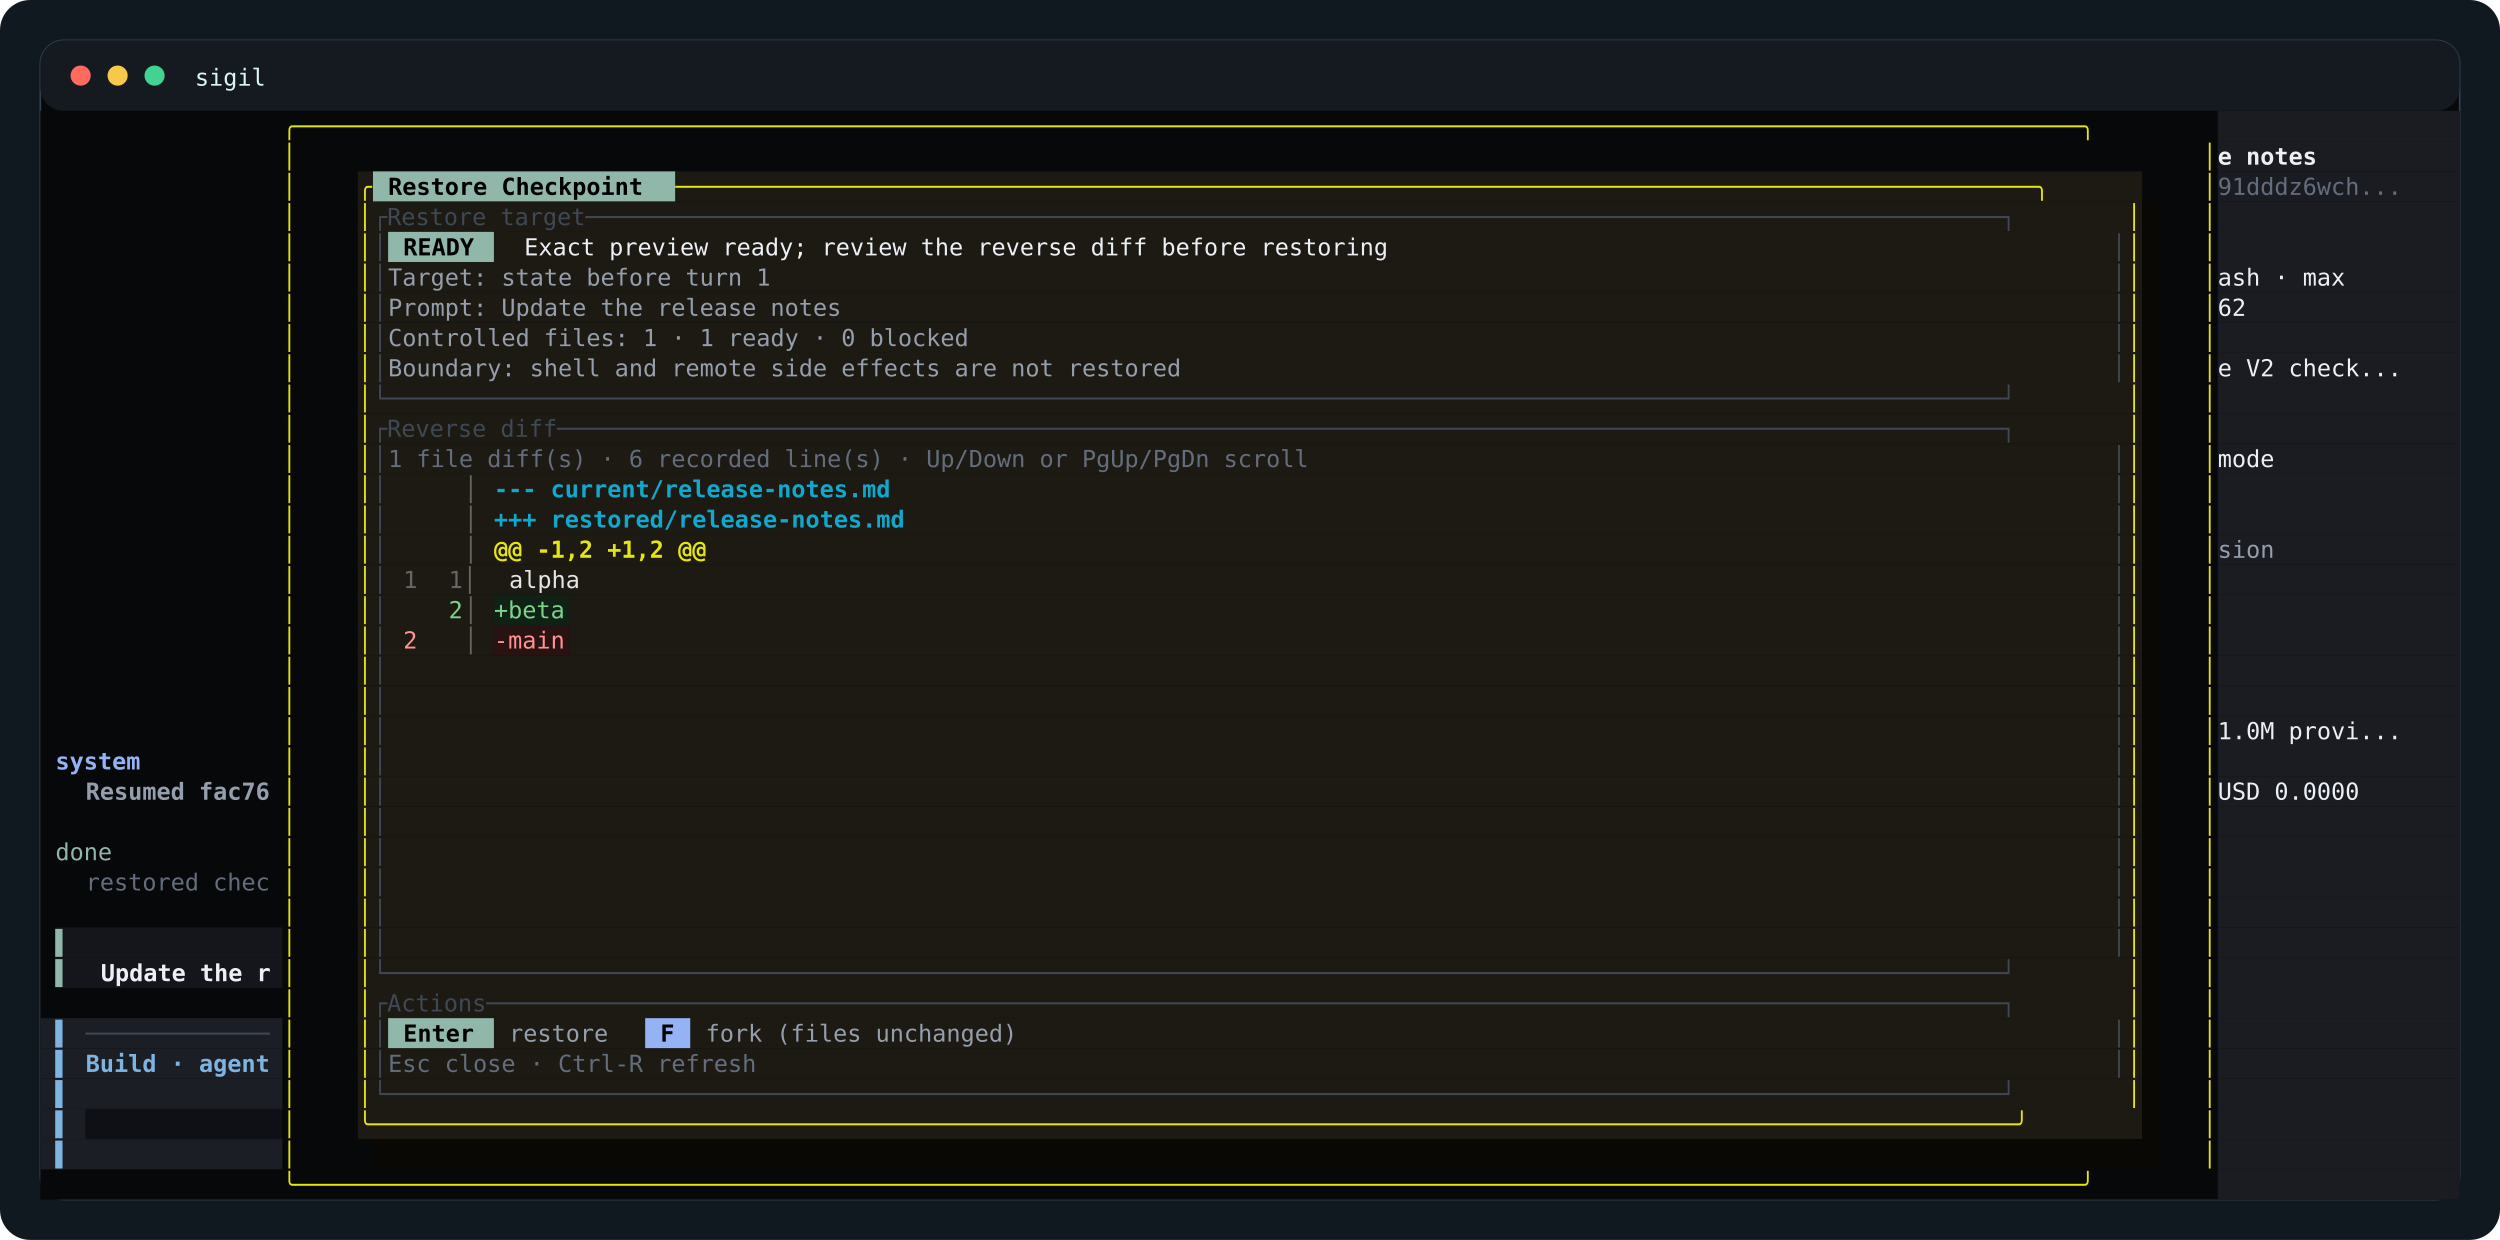
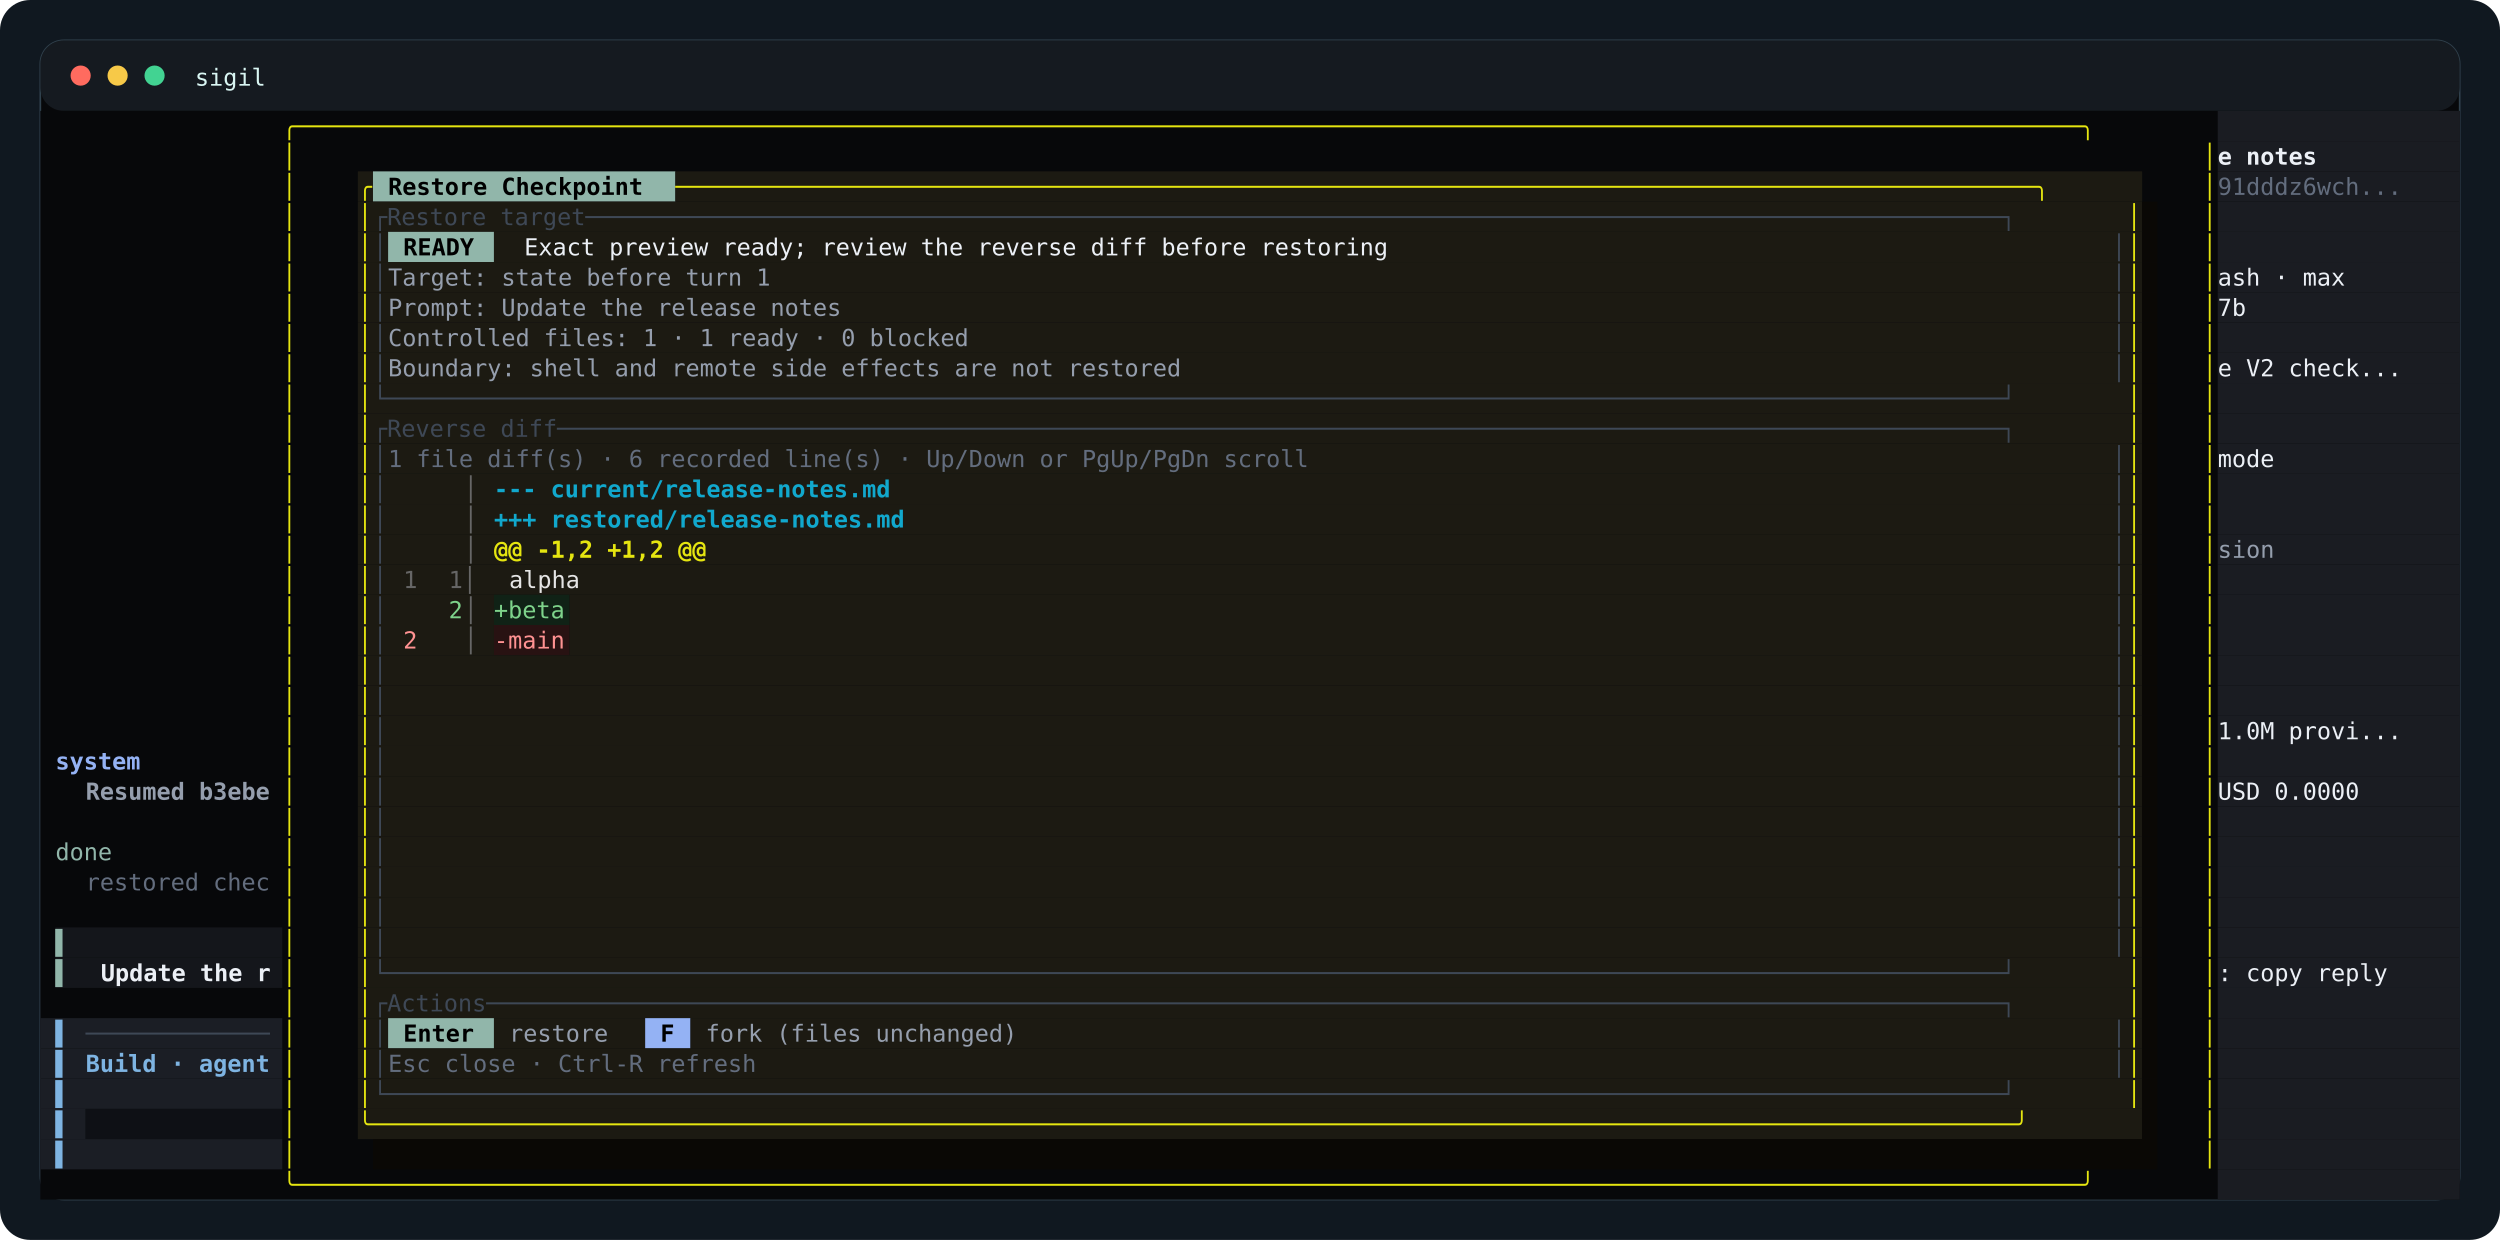
<svg xmlns="http://www.w3.org/2000/svg" width="1488" height="738" viewBox="0 0 1488 738" role="img" aria-labelledby="title desc">
  <rect width="100%" height="100%" rx="18" fill="#101820" />
  <rect x="24" y="24" width="1440" height="690" rx="14" fill="#07080a" stroke="#30414d" />
  <rect x="24" y="24" width="1440" height="42" rx="14" fill="#151a20" />
  <circle cx="48" cy="45" r="6" fill="#ff6b5f" />
  <circle cx="70" cy="45" r="6" fill="#f7c948" />
  <circle cx="92" cy="45" r="6" fill="#42d392" />
  <text x="116" y="51" fill="#d9f6f3" font-family="SFMono-Regular, ui-monospace, Menlo, Consolas, monospace" font-size="14">sigil</text>
  <clipPath id="terminalClipSigilcheckpointrestorepreview">
    <rect x="24" y="66" width="1440" height="648" />
  </clipPath>
  <g clip-path="url(#terminalClipSigilcheckpointrestorepreview)">
    <rect x="24" y="66" width="1440" height="648" fill="#07080a" />
    <rect x="1320" y="66" width="144" height="18" fill="#1a1c22" />
    <rect x="1320" y="84" width="144" height="18" fill="#1a1c22" />
    <rect x="213" y="102" width="9" height="18" fill="#1c1a12" />
    <rect x="222" y="102" width="180" height="18" fill="#91b6aa" />
    <rect x="402" y="102" width="873" height="18" fill="#1c1a12" />
    <rect x="1320" y="102" width="144" height="18" fill="#1a1c22" />
    <rect x="213" y="120" width="1062" height="18" fill="#1c1a12" />
    <rect x="1275" y="120" width="9" height="18" fill="#0a0805" />
    <rect x="1320" y="120" width="144" height="18" fill="#1a1c22" />
    <rect x="213" y="138" width="18" height="18" fill="#1c1a12" />
    <rect x="231" y="138" width="63" height="18" fill="#91b6aa" />
    <rect x="294" y="138" width="981" height="18" fill="#1c1a12" />
    <rect x="1275" y="138" width="9" height="18" fill="#0a0805" />
    <rect x="1320" y="138" width="144" height="18" fill="#1a1c22" />
    <rect x="213" y="156" width="1062" height="18" fill="#1c1a12" />
    <rect x="1275" y="156" width="9" height="18" fill="#0a0805" />
    <rect x="1320" y="156" width="144" height="18" fill="#1a1c22" />
    <rect x="213" y="174" width="1062" height="18" fill="#1c1a12" />
    <rect x="1275" y="174" width="9" height="18" fill="#0a0805" />
    <rect x="1320" y="174" width="144" height="18" fill="#1a1c22" />
    <rect x="213" y="192" width="1062" height="18" fill="#1c1a12" />
    <rect x="1275" y="192" width="9" height="18" fill="#0a0805" />
    <rect x="1320" y="192" width="144" height="18" fill="#1a1c22" />
    <rect x="213" y="210" width="1062" height="18" fill="#1c1a12" />
    <rect x="1275" y="210" width="9" height="18" fill="#0a0805" />
    <rect x="1320" y="210" width="144" height="18" fill="#1a1c22" />
    <rect x="213" y="228" width="1062" height="18" fill="#1c1a12" />
    <rect x="1275" y="228" width="9" height="18" fill="#0a0805" />
    <rect x="1320" y="228" width="144" height="18" fill="#1a1c22" />
    <rect x="213" y="246" width="1062" height="18" fill="#1c1a12" />
    <rect x="1275" y="246" width="9" height="18" fill="#0a0805" />
    <rect x="1320" y="246" width="144" height="18" fill="#1a1c22" />
    <rect x="213" y="264" width="1062" height="18" fill="#1c1a12" />
    <rect x="1275" y="264" width="9" height="18" fill="#0a0805" />
    <rect x="1320" y="264" width="144" height="18" fill="#1a1c22" />
    <rect x="213" y="282" width="1062" height="18" fill="#1c1a12" />
    <rect x="1275" y="282" width="9" height="18" fill="#0a0805" />
    <rect x="1320" y="282" width="144" height="18" fill="#1a1c22" />
    <rect x="213" y="300" width="1062" height="18" fill="#1c1a12" />
    <rect x="1275" y="300" width="9" height="18" fill="#0a0805" />
    <rect x="1320" y="300" width="144" height="18" fill="#1a1c22" />
    <rect x="213" y="318" width="1062" height="18" fill="#1c1a12" />
    <rect x="1275" y="318" width="9" height="18" fill="#0a0805" />
    <rect x="1320" y="318" width="144" height="18" fill="#1a1c22" />
    <rect x="213" y="336" width="1062" height="18" fill="#1c1a12" />
    <rect x="1275" y="336" width="9" height="18" fill="#0a0805" />
    <rect x="1320" y="336" width="144" height="18" fill="#1a1c22" />
    <rect x="213" y="354" width="81" height="18" fill="#1c1a12" />
    <rect x="294" y="354" width="45" height="18" fill="#102216" />
    <rect x="339" y="354" width="936" height="18" fill="#1c1a12" />
    <rect x="1275" y="354" width="9" height="18" fill="#0a0805" />
    <rect x="1320" y="354" width="144" height="18" fill="#1a1c22" />
    <rect x="213" y="372" width="81" height="18" fill="#1c1a12" />
    <rect x="294" y="372" width="45" height="18" fill="#281212" />
    <rect x="339" y="372" width="936" height="18" fill="#1c1a12" />
    <rect x="1275" y="372" width="9" height="18" fill="#0a0805" />
    <rect x="1320" y="372" width="144" height="18" fill="#1a1c22" />
    <rect x="213" y="390" width="1062" height="18" fill="#1c1a12" />
    <rect x="1275" y="390" width="9" height="18" fill="#0a0805" />
    <rect x="1320" y="390" width="144" height="18" fill="#1a1c22" />
    <rect x="213" y="408" width="1062" height="18" fill="#1c1a12" />
    <rect x="1275" y="408" width="9" height="18" fill="#0a0805" />
    <rect x="1320" y="408" width="144" height="18" fill="#1a1c22" />
    <rect x="213" y="426" width="1062" height="18" fill="#1c1a12" />
    <rect x="1275" y="426" width="9" height="18" fill="#0a0805" />
    <rect x="1320" y="426" width="144" height="18" fill="#1a1c22" />
    <rect x="213" y="444" width="1062" height="18" fill="#1c1a12" />
    <rect x="1275" y="444" width="9" height="18" fill="#0a0805" />
    <rect x="1320" y="444" width="144" height="18" fill="#1a1c22" />
    <rect x="213" y="462" width="1062" height="18" fill="#1c1a12" />
    <rect x="1275" y="462" width="9" height="18" fill="#0a0805" />
    <rect x="1320" y="462" width="144" height="18" fill="#1a1c22" />
    <rect x="213" y="480" width="1062" height="18" fill="#1c1a12" />
    <rect x="1275" y="480" width="9" height="18" fill="#0a0805" />
    <rect x="1320" y="480" width="144" height="18" fill="#1a1c22" />
    <rect x="213" y="498" width="1062" height="18" fill="#1c1a12" />
    <rect x="1275" y="498" width="9" height="18" fill="#0a0805" />
    <rect x="1320" y="498" width="144" height="18" fill="#1a1c22" />
    <rect x="213" y="516" width="1062" height="18" fill="#1c1a12" />
    <rect x="1275" y="516" width="9" height="18" fill="#0a0805" />
    <rect x="1320" y="516" width="144" height="18" fill="#1a1c22" />
    <rect x="213" y="534" width="1062" height="18" fill="#1c1a12" />
    <rect x="1275" y="534" width="9" height="18" fill="#0a0805" />
    <rect x="1320" y="534" width="144" height="18" fill="#1a1c22" />
    <rect x="33" y="552" width="135" height="18" fill="#14161b" />
    <rect x="213" y="552" width="1062" height="18" fill="#1c1a12" />
    <rect x="1275" y="552" width="9" height="18" fill="#0a0805" />
    <rect x="1320" y="552" width="144" height="18" fill="#1a1c22" />
    <rect x="33" y="570" width="135" height="18" fill="#14161b" />
    <rect x="213" y="570" width="1062" height="18" fill="#1c1a12" />
    <rect x="1275" y="570" width="9" height="18" fill="#0a0805" />
    <rect x="1320" y="570" width="144" height="18" fill="#1a1c22" />
    <rect x="213" y="588" width="1062" height="18" fill="#1c1a12" />
    <rect x="1275" y="588" width="9" height="18" fill="#0a0805" />
    <rect x="1320" y="588" width="144" height="18" fill="#1a1c22" />
    <rect x="24" y="606" width="144" height="18" fill="#1b1e25" />
    <rect x="213" y="606" width="18" height="18" fill="#1c1a12" />
    <rect x="231" y="606" width="63" height="18" fill="#91b6aa" />
    <rect x="294" y="606" width="90" height="18" fill="#1c1a12" />
    <rect x="384" y="606" width="27" height="18" fill="#94b2f4" />
    <rect x="411" y="606" width="864" height="18" fill="#1c1a12" />
    <rect x="1275" y="606" width="9" height="18" fill="#0a0805" />
    <rect x="1320" y="606" width="144" height="18" fill="#1a1c22" />
    <rect x="24" y="624" width="144" height="18" fill="#1b1e25" />
    <rect x="213" y="624" width="1062" height="18" fill="#1c1a12" />
    <rect x="1275" y="624" width="9" height="18" fill="#0a0805" />
    <rect x="1320" y="624" width="144" height="18" fill="#1a1c22" />
    <rect x="24" y="642" width="144" height="18" fill="#1b1e25" />
    <rect x="213" y="642" width="1062" height="18" fill="#1c1a12" />
    <rect x="1275" y="642" width="9" height="18" fill="#0a0805" />
    <rect x="1320" y="642" width="144" height="18" fill="#1a1c22" />
    <rect x="24" y="660" width="27" height="18" fill="#1b1e25" />
    <rect x="51" y="660" width="117" height="18" fill="#0e1015" />
    <rect x="213" y="660" width="1062" height="18" fill="#1c1a12" />
    <rect x="1275" y="660" width="9" height="18" fill="#0a0805" />
    <rect x="1320" y="660" width="144" height="18" fill="#1a1c22" />
    <rect x="24" y="678" width="144" height="18" fill="#1b1e25" />
    <rect x="222" y="678" width="1062" height="18" fill="#0a0805" />
    <rect x="1320" y="678" width="144" height="18" fill="#1a1c22" />
    <rect x="1320" y="696" width="144" height="18" fill="#1a1c22" />
    <text x="168" y="80" fill="#e5e510" font-family="SFMono-Regular, ui-monospace, Menlo, Consolas, monospace" font-size="14" font-weight="400">╭──────────────────────────────────────────────────────────────────────────────────────────────────────────────────────────────╮</text>
    <text x="168" y="98" fill="#e5e510" font-family="SFMono-Regular, ui-monospace, Menlo, Consolas, monospace" font-size="14" font-weight="400">│</text>
    <text x="1311" y="98" fill="#e5e510" font-family="SFMono-Regular, ui-monospace, Menlo, Consolas, monospace" font-size="14" font-weight="400">│</text>
    <text x="1320" y="98" fill="#ecf0f6" font-family="SFMono-Regular, ui-monospace, Menlo, Consolas, monospace" font-size="14" font-weight="700">e notes</text>
    <text x="168" y="116" fill="#e5e510" font-family="SFMono-Regular, ui-monospace, Menlo, Consolas, monospace" font-size="14" font-weight="400">│</text>
    <text x="213" y="116" fill="#e5e510" font-family="SFMono-Regular, ui-monospace, Menlo, Consolas, monospace" font-size="14" font-weight="400">╭</text>
    <text x="231" y="116" fill="#000000" font-family="SFMono-Regular, ui-monospace, Menlo, Consolas, monospace" font-size="14" font-weight="700">Restore Checkpoint</text>
    <text x="402" y="116" fill="#e5e510" font-family="SFMono-Regular, ui-monospace, Menlo, Consolas, monospace" font-size="14" font-weight="400">────────────────────────────────────────────────────────────────────────────────────────────────╮</text>
    <text x="1311" y="116" fill="#e5e510" font-family="SFMono-Regular, ui-monospace, Menlo, Consolas, monospace" font-size="14" font-weight="400">│</text>
    <text x="1320" y="116" fill="#636d7e" font-family="SFMono-Regular, ui-monospace, Menlo, Consolas, monospace" font-size="14" font-weight="400">91dddz6wch...</text>
    <text x="168" y="134" fill="#e5e510" font-family="SFMono-Regular, ui-monospace, Menlo, Consolas, monospace" font-size="14" font-weight="400">│</text>
    <text x="213" y="134" fill="#e5e510" font-family="SFMono-Regular, ui-monospace, Menlo, Consolas, monospace" font-size="14" font-weight="400">│</text>
    <text x="222" y="134" fill="#3e4856" font-family="SFMono-Regular, ui-monospace, Menlo, Consolas, monospace" font-size="14" font-weight="400">┌Restore target────────────────────────────────────────────────────────────────────────────────────────────────────┐</text>
    <text x="1266" y="134" fill="#e5e510" font-family="SFMono-Regular, ui-monospace, Menlo, Consolas, monospace" font-size="14" font-weight="400">│</text>
    <text x="1311" y="134" fill="#e5e510" font-family="SFMono-Regular, ui-monospace, Menlo, Consolas, monospace" font-size="14" font-weight="400">│</text>
    <text x="168" y="152" fill="#e5e510" font-family="SFMono-Regular, ui-monospace, Menlo, Consolas, monospace" font-size="14" font-weight="400">│</text>
    <text x="213" y="152" fill="#e5e510" font-family="SFMono-Regular, ui-monospace, Menlo, Consolas, monospace" font-size="14" font-weight="400">│</text>
    <text x="222" y="152" fill="#3e4856" font-family="SFMono-Regular, ui-monospace, Menlo, Consolas, monospace" font-size="14" font-weight="400">│</text>
    <text x="240" y="152" fill="#000000" font-family="SFMono-Regular, ui-monospace, Menlo, Consolas, monospace" font-size="14" font-weight="700">READY</text>
    <text x="312" y="152" fill="#ecf0f6" font-family="SFMono-Regular, ui-monospace, Menlo, Consolas, monospace" font-size="14" font-weight="400">Exact preview ready; review the reverse diff before restoring</text>
    <text x="1257" y="152" fill="#3e4856" font-family="SFMono-Regular, ui-monospace, Menlo, Consolas, monospace" font-size="14" font-weight="400">│</text>
    <text x="1266" y="152" fill="#e5e510" font-family="SFMono-Regular, ui-monospace, Menlo, Consolas, monospace" font-size="14" font-weight="400">│</text>
    <text x="1311" y="152" fill="#e5e510" font-family="SFMono-Regular, ui-monospace, Menlo, Consolas, monospace" font-size="14" font-weight="400">│</text>
    <text x="168" y="170" fill="#e5e510" font-family="SFMono-Regular, ui-monospace, Menlo, Consolas, monospace" font-size="14" font-weight="400">│</text>
    <text x="213" y="170" fill="#e5e510" font-family="SFMono-Regular, ui-monospace, Menlo, Consolas, monospace" font-size="14" font-weight="400">│</text>
    <text x="222" y="170" fill="#3e4856" font-family="SFMono-Regular, ui-monospace, Menlo, Consolas, monospace" font-size="14" font-weight="400">│</text>
    <text x="231" y="170" fill="#959ead" font-family="SFMono-Regular, ui-monospace, Menlo, Consolas, monospace" font-size="14" font-weight="400">Target: state before turn 1</text>
    <text x="1257" y="170" fill="#3e4856" font-family="SFMono-Regular, ui-monospace, Menlo, Consolas, monospace" font-size="14" font-weight="400">│</text>
    <text x="1266" y="170" fill="#e5e510" font-family="SFMono-Regular, ui-monospace, Menlo, Consolas, monospace" font-size="14" font-weight="400">│</text>
    <text x="1311" y="170" fill="#e5e510" font-family="SFMono-Regular, ui-monospace, Menlo, Consolas, monospace" font-size="14" font-weight="400">│</text>
    <text x="1320" y="170" fill="#ecf0f6" font-family="SFMono-Regular, ui-monospace, Menlo, Consolas, monospace" font-size="14" font-weight="400">ash · max</text>
    <text x="168" y="188" fill="#e5e510" font-family="SFMono-Regular, ui-monospace, Menlo, Consolas, monospace" font-size="14" font-weight="400">│</text>
    <text x="213" y="188" fill="#e5e510" font-family="SFMono-Regular, ui-monospace, Menlo, Consolas, monospace" font-size="14" font-weight="400">│</text>
    <text x="222" y="188" fill="#3e4856" font-family="SFMono-Regular, ui-monospace, Menlo, Consolas, monospace" font-size="14" font-weight="400">│</text>
    <text x="231" y="188" fill="#959ead" font-family="SFMono-Regular, ui-monospace, Menlo, Consolas, monospace" font-size="14" font-weight="400">Prompt: Update the release notes</text>
    <text x="1257" y="188" fill="#3e4856" font-family="SFMono-Regular, ui-monospace, Menlo, Consolas, monospace" font-size="14" font-weight="400">│</text>
    <text x="1266" y="188" fill="#e5e510" font-family="SFMono-Regular, ui-monospace, Menlo, Consolas, monospace" font-size="14" font-weight="400">│</text>
    <text x="1311" y="188" fill="#e5e510" font-family="SFMono-Regular, ui-monospace, Menlo, Consolas, monospace" font-size="14" font-weight="400">│</text>
-     <text x="1320" y="188" fill="#ecf0f6" font-family="SFMono-Regular, ui-monospace, Menlo, Consolas, monospace" font-size="14" font-weight="400">62</text>
+     <text x="1320" y="188" fill="#ecf0f6" font-family="SFMono-Regular, ui-monospace, Menlo, Consolas, monospace" font-size="14" font-weight="400">7b</text>
    <text x="168" y="206" fill="#e5e510" font-family="SFMono-Regular, ui-monospace, Menlo, Consolas, monospace" font-size="14" font-weight="400">│</text>
    <text x="213" y="206" fill="#e5e510" font-family="SFMono-Regular, ui-monospace, Menlo, Consolas, monospace" font-size="14" font-weight="400">│</text>
    <text x="222" y="206" fill="#3e4856" font-family="SFMono-Regular, ui-monospace, Menlo, Consolas, monospace" font-size="14" font-weight="400">│</text>
    <text x="231" y="206" fill="#959ead" font-family="SFMono-Regular, ui-monospace, Menlo, Consolas, monospace" font-size="14" font-weight="400">Controlled files: 1 · 1 ready · 0 blocked</text>
    <text x="1257" y="206" fill="#3e4856" font-family="SFMono-Regular, ui-monospace, Menlo, Consolas, monospace" font-size="14" font-weight="400">│</text>
    <text x="1266" y="206" fill="#e5e510" font-family="SFMono-Regular, ui-monospace, Menlo, Consolas, monospace" font-size="14" font-weight="400">│</text>
    <text x="1311" y="206" fill="#e5e510" font-family="SFMono-Regular, ui-monospace, Menlo, Consolas, monospace" font-size="14" font-weight="400">│</text>
    <text x="168" y="224" fill="#e5e510" font-family="SFMono-Regular, ui-monospace, Menlo, Consolas, monospace" font-size="14" font-weight="400">│</text>
    <text x="213" y="224" fill="#e5e510" font-family="SFMono-Regular, ui-monospace, Menlo, Consolas, monospace" font-size="14" font-weight="400">│</text>
    <text x="222" y="224" fill="#3e4856" font-family="SFMono-Regular, ui-monospace, Menlo, Consolas, monospace" font-size="14" font-weight="400">│</text>
    <text x="231" y="224" fill="#959ead" font-family="SFMono-Regular, ui-monospace, Menlo, Consolas, monospace" font-size="14" font-weight="400">Boundary: shell and remote side effects are not restored</text>
    <text x="1257" y="224" fill="#3e4856" font-family="SFMono-Regular, ui-monospace, Menlo, Consolas, monospace" font-size="14" font-weight="400">│</text>
    <text x="1266" y="224" fill="#e5e510" font-family="SFMono-Regular, ui-monospace, Menlo, Consolas, monospace" font-size="14" font-weight="400">│</text>
    <text x="1311" y="224" fill="#e5e510" font-family="SFMono-Regular, ui-monospace, Menlo, Consolas, monospace" font-size="14" font-weight="400">│</text>
    <text x="1320" y="224" fill="#ecf0f6" font-family="SFMono-Regular, ui-monospace, Menlo, Consolas, monospace" font-size="14" font-weight="400">e V2 check...</text>
    <text x="168" y="242" fill="#e5e510" font-family="SFMono-Regular, ui-monospace, Menlo, Consolas, monospace" font-size="14" font-weight="400">│</text>
    <text x="213" y="242" fill="#e5e510" font-family="SFMono-Regular, ui-monospace, Menlo, Consolas, monospace" font-size="14" font-weight="400">│</text>
    <text x="222" y="242" fill="#3e4856" font-family="SFMono-Regular, ui-monospace, Menlo, Consolas, monospace" font-size="14" font-weight="400">└──────────────────────────────────────────────────────────────────────────────────────────────────────────────────┘</text>
    <text x="1266" y="242" fill="#e5e510" font-family="SFMono-Regular, ui-monospace, Menlo, Consolas, monospace" font-size="14" font-weight="400">│</text>
    <text x="1311" y="242" fill="#e5e510" font-family="SFMono-Regular, ui-monospace, Menlo, Consolas, monospace" font-size="14" font-weight="400">│</text>
    <text x="168" y="260" fill="#e5e510" font-family="SFMono-Regular, ui-monospace, Menlo, Consolas, monospace" font-size="14" font-weight="400">│</text>
    <text x="213" y="260" fill="#e5e510" font-family="SFMono-Regular, ui-monospace, Menlo, Consolas, monospace" font-size="14" font-weight="400">│</text>
    <text x="222" y="260" fill="#3e4856" font-family="SFMono-Regular, ui-monospace, Menlo, Consolas, monospace" font-size="14" font-weight="400">┌Reverse diff──────────────────────────────────────────────────────────────────────────────────────────────────────┐</text>
    <text x="1266" y="260" fill="#e5e510" font-family="SFMono-Regular, ui-monospace, Menlo, Consolas, monospace" font-size="14" font-weight="400">│</text>
    <text x="1311" y="260" fill="#e5e510" font-family="SFMono-Regular, ui-monospace, Menlo, Consolas, monospace" font-size="14" font-weight="400">│</text>
    <text x="168" y="278" fill="#e5e510" font-family="SFMono-Regular, ui-monospace, Menlo, Consolas, monospace" font-size="14" font-weight="400">│</text>
    <text x="213" y="278" fill="#e5e510" font-family="SFMono-Regular, ui-monospace, Menlo, Consolas, monospace" font-size="14" font-weight="400">│</text>
    <text x="222" y="278" fill="#3e4856" font-family="SFMono-Regular, ui-monospace, Menlo, Consolas, monospace" font-size="14" font-weight="400">│</text>
    <text x="231" y="278" fill="#636d7e" font-family="SFMono-Regular, ui-monospace, Menlo, Consolas, monospace" font-size="14" font-weight="400">1 file diff(s) · 6 recorded line(s) · Up/Down or PgUp/PgDn scroll</text>
    <text x="1257" y="278" fill="#3e4856" font-family="SFMono-Regular, ui-monospace, Menlo, Consolas, monospace" font-size="14" font-weight="400">│</text>
    <text x="1266" y="278" fill="#e5e510" font-family="SFMono-Regular, ui-monospace, Menlo, Consolas, monospace" font-size="14" font-weight="400">│</text>
    <text x="1311" y="278" fill="#e5e510" font-family="SFMono-Regular, ui-monospace, Menlo, Consolas, monospace" font-size="14" font-weight="400">│</text>
    <text x="1320" y="278" fill="#ecf0f6" font-family="SFMono-Regular, ui-monospace, Menlo, Consolas, monospace" font-size="14" font-weight="400">mode</text>
    <text x="168" y="296" fill="#e5e510" font-family="SFMono-Regular, ui-monospace, Menlo, Consolas, monospace" font-size="14" font-weight="400">│</text>
    <text x="213" y="296" fill="#e5e510" font-family="SFMono-Regular, ui-monospace, Menlo, Consolas, monospace" font-size="14" font-weight="400">│</text>
    <text x="222" y="296" fill="#3e4856" font-family="SFMono-Regular, ui-monospace, Menlo, Consolas, monospace" font-size="14" font-weight="400">│</text>
    <text x="276" y="296" fill="#666666" font-family="SFMono-Regular, ui-monospace, Menlo, Consolas, monospace" font-size="14" font-weight="400">│</text>
    <text x="294" y="296" fill="#11a8cd" font-family="SFMono-Regular, ui-monospace, Menlo, Consolas, monospace" font-size="14" font-weight="700">--- current/release-notes.md</text>
    <text x="1257" y="296" fill="#3e4856" font-family="SFMono-Regular, ui-monospace, Menlo, Consolas, monospace" font-size="14" font-weight="400">│</text>
    <text x="1266" y="296" fill="#e5e510" font-family="SFMono-Regular, ui-monospace, Menlo, Consolas, monospace" font-size="14" font-weight="400">│</text>
    <text x="1311" y="296" fill="#e5e510" font-family="SFMono-Regular, ui-monospace, Menlo, Consolas, monospace" font-size="14" font-weight="400">│</text>
    <text x="168" y="314" fill="#e5e510" font-family="SFMono-Regular, ui-monospace, Menlo, Consolas, monospace" font-size="14" font-weight="400">│</text>
    <text x="213" y="314" fill="#e5e510" font-family="SFMono-Regular, ui-monospace, Menlo, Consolas, monospace" font-size="14" font-weight="400">│</text>
    <text x="222" y="314" fill="#3e4856" font-family="SFMono-Regular, ui-monospace, Menlo, Consolas, monospace" font-size="14" font-weight="400">│</text>
    <text x="276" y="314" fill="#666666" font-family="SFMono-Regular, ui-monospace, Menlo, Consolas, monospace" font-size="14" font-weight="400">│</text>
    <text x="294" y="314" fill="#11a8cd" font-family="SFMono-Regular, ui-monospace, Menlo, Consolas, monospace" font-size="14" font-weight="700">+++ restored/release-notes.md</text>
    <text x="1257" y="314" fill="#3e4856" font-family="SFMono-Regular, ui-monospace, Menlo, Consolas, monospace" font-size="14" font-weight="400">│</text>
    <text x="1266" y="314" fill="#e5e510" font-family="SFMono-Regular, ui-monospace, Menlo, Consolas, monospace" font-size="14" font-weight="400">│</text>
    <text x="1311" y="314" fill="#e5e510" font-family="SFMono-Regular, ui-monospace, Menlo, Consolas, monospace" font-size="14" font-weight="400">│</text>
    <text x="168" y="332" fill="#e5e510" font-family="SFMono-Regular, ui-monospace, Menlo, Consolas, monospace" font-size="14" font-weight="400">│</text>
    <text x="213" y="332" fill="#e5e510" font-family="SFMono-Regular, ui-monospace, Menlo, Consolas, monospace" font-size="14" font-weight="400">│</text>
    <text x="222" y="332" fill="#3e4856" font-family="SFMono-Regular, ui-monospace, Menlo, Consolas, monospace" font-size="14" font-weight="400">│</text>
    <text x="276" y="332" fill="#666666" font-family="SFMono-Regular, ui-monospace, Menlo, Consolas, monospace" font-size="14" font-weight="400">│</text>
    <text x="294" y="332" fill="#e5e510" font-family="SFMono-Regular, ui-monospace, Menlo, Consolas, monospace" font-size="14" font-weight="700">@@ -1,2 +1,2 @@</text>
    <text x="1257" y="332" fill="#3e4856" font-family="SFMono-Regular, ui-monospace, Menlo, Consolas, monospace" font-size="14" font-weight="400">│</text>
    <text x="1266" y="332" fill="#e5e510" font-family="SFMono-Regular, ui-monospace, Menlo, Consolas, monospace" font-size="14" font-weight="400">│</text>
    <text x="1311" y="332" fill="#e5e510" font-family="SFMono-Regular, ui-monospace, Menlo, Consolas, monospace" font-size="14" font-weight="400">│</text>
    <text x="1320" y="332" fill="#959ead" font-family="SFMono-Regular, ui-monospace, Menlo, Consolas, monospace" font-size="14" font-weight="400">sion</text>
    <text x="168" y="350" fill="#e5e510" font-family="SFMono-Regular, ui-monospace, Menlo, Consolas, monospace" font-size="14" font-weight="400">│</text>
    <text x="213" y="350" fill="#e5e510" font-family="SFMono-Regular, ui-monospace, Menlo, Consolas, monospace" font-size="14" font-weight="400">│</text>
    <text x="222" y="350" fill="#3e4856" font-family="SFMono-Regular, ui-monospace, Menlo, Consolas, monospace" font-size="14" font-weight="400">│</text>
    <text x="240" y="350" fill="#666666" font-family="SFMono-Regular, ui-monospace, Menlo, Consolas, monospace" font-size="14" font-weight="400">1</text>
    <text x="267" y="350" fill="#666666" font-family="SFMono-Regular, ui-monospace, Menlo, Consolas, monospace" font-size="14" font-weight="400">1│</text>
    <text x="303" y="350" fill="#e5e5e5" font-family="SFMono-Regular, ui-monospace, Menlo, Consolas, monospace" font-size="14" font-weight="400">alpha</text>
    <text x="1257" y="350" fill="#3e4856" font-family="SFMono-Regular, ui-monospace, Menlo, Consolas, monospace" font-size="14" font-weight="400">│</text>
    <text x="1266" y="350" fill="#e5e510" font-family="SFMono-Regular, ui-monospace, Menlo, Consolas, monospace" font-size="14" font-weight="400">│</text>
    <text x="1311" y="350" fill="#e5e510" font-family="SFMono-Regular, ui-monospace, Menlo, Consolas, monospace" font-size="14" font-weight="400">│</text>
    <text x="168" y="368" fill="#e5e510" font-family="SFMono-Regular, ui-monospace, Menlo, Consolas, monospace" font-size="14" font-weight="400">│</text>
    <text x="213" y="368" fill="#e5e510" font-family="SFMono-Regular, ui-monospace, Menlo, Consolas, monospace" font-size="14" font-weight="400">│</text>
    <text x="222" y="368" fill="#3e4856" font-family="SFMono-Regular, ui-monospace, Menlo, Consolas, monospace" font-size="14" font-weight="400">│</text>
    <text x="267" y="368" fill="#7ed38b" font-family="SFMono-Regular, ui-monospace, Menlo, Consolas, monospace" font-size="14" font-weight="400">2</text>
    <text x="276" y="368" fill="#666666" font-family="SFMono-Regular, ui-monospace, Menlo, Consolas, monospace" font-size="14" font-weight="400">│</text>
    <text x="294" y="368" fill="#7ed38b" font-family="SFMono-Regular, ui-monospace, Menlo, Consolas, monospace" font-size="14" font-weight="400">+beta</text>
    <text x="1257" y="368" fill="#3e4856" font-family="SFMono-Regular, ui-monospace, Menlo, Consolas, monospace" font-size="14" font-weight="400">│</text>
    <text x="1266" y="368" fill="#e5e510" font-family="SFMono-Regular, ui-monospace, Menlo, Consolas, monospace" font-size="14" font-weight="400">│</text>
    <text x="1311" y="368" fill="#e5e510" font-family="SFMono-Regular, ui-monospace, Menlo, Consolas, monospace" font-size="14" font-weight="400">│</text>
    <text x="168" y="386" fill="#e5e510" font-family="SFMono-Regular, ui-monospace, Menlo, Consolas, monospace" font-size="14" font-weight="400">│</text>
    <text x="213" y="386" fill="#e5e510" font-family="SFMono-Regular, ui-monospace, Menlo, Consolas, monospace" font-size="14" font-weight="400">│</text>
    <text x="222" y="386" fill="#3e4856" font-family="SFMono-Regular, ui-monospace, Menlo, Consolas, monospace" font-size="14" font-weight="400">│</text>
    <text x="240" y="386" fill="#ff9292" font-family="SFMono-Regular, ui-monospace, Menlo, Consolas, monospace" font-size="14" font-weight="400">2</text>
    <text x="276" y="386" fill="#666666" font-family="SFMono-Regular, ui-monospace, Menlo, Consolas, monospace" font-size="14" font-weight="400">│</text>
    <text x="294" y="386" fill="#ff9292" font-family="SFMono-Regular, ui-monospace, Menlo, Consolas, monospace" font-size="14" font-weight="400">-main</text>
    <text x="1257" y="386" fill="#3e4856" font-family="SFMono-Regular, ui-monospace, Menlo, Consolas, monospace" font-size="14" font-weight="400">│</text>
    <text x="1266" y="386" fill="#e5e510" font-family="SFMono-Regular, ui-monospace, Menlo, Consolas, monospace" font-size="14" font-weight="400">│</text>
    <text x="1311" y="386" fill="#e5e510" font-family="SFMono-Regular, ui-monospace, Menlo, Consolas, monospace" font-size="14" font-weight="400">│</text>
    <text x="168" y="404" fill="#e5e510" font-family="SFMono-Regular, ui-monospace, Menlo, Consolas, monospace" font-size="14" font-weight="400">│</text>
    <text x="213" y="404" fill="#e5e510" font-family="SFMono-Regular, ui-monospace, Menlo, Consolas, monospace" font-size="14" font-weight="400">│</text>
    <text x="222" y="404" fill="#3e4856" font-family="SFMono-Regular, ui-monospace, Menlo, Consolas, monospace" font-size="14" font-weight="400">│</text>
    <text x="1257" y="404" fill="#3e4856" font-family="SFMono-Regular, ui-monospace, Menlo, Consolas, monospace" font-size="14" font-weight="400">│</text>
    <text x="1266" y="404" fill="#e5e510" font-family="SFMono-Regular, ui-monospace, Menlo, Consolas, monospace" font-size="14" font-weight="400">│</text>
    <text x="1311" y="404" fill="#e5e510" font-family="SFMono-Regular, ui-monospace, Menlo, Consolas, monospace" font-size="14" font-weight="400">│</text>
    <text x="168" y="422" fill="#e5e510" font-family="SFMono-Regular, ui-monospace, Menlo, Consolas, monospace" font-size="14" font-weight="400">│</text>
    <text x="213" y="422" fill="#e5e510" font-family="SFMono-Regular, ui-monospace, Menlo, Consolas, monospace" font-size="14" font-weight="400">│</text>
    <text x="222" y="422" fill="#3e4856" font-family="SFMono-Regular, ui-monospace, Menlo, Consolas, monospace" font-size="14" font-weight="400">│</text>
    <text x="1257" y="422" fill="#3e4856" font-family="SFMono-Regular, ui-monospace, Menlo, Consolas, monospace" font-size="14" font-weight="400">│</text>
    <text x="1266" y="422" fill="#e5e510" font-family="SFMono-Regular, ui-monospace, Menlo, Consolas, monospace" font-size="14" font-weight="400">│</text>
    <text x="1311" y="422" fill="#e5e510" font-family="SFMono-Regular, ui-monospace, Menlo, Consolas, monospace" font-size="14" font-weight="400">│</text>
    <text x="168" y="440" fill="#e5e510" font-family="SFMono-Regular, ui-monospace, Menlo, Consolas, monospace" font-size="14" font-weight="400">│</text>
    <text x="213" y="440" fill="#e5e510" font-family="SFMono-Regular, ui-monospace, Menlo, Consolas, monospace" font-size="14" font-weight="400">│</text>
    <text x="222" y="440" fill="#3e4856" font-family="SFMono-Regular, ui-monospace, Menlo, Consolas, monospace" font-size="14" font-weight="400">│</text>
    <text x="1257" y="440" fill="#3e4856" font-family="SFMono-Regular, ui-monospace, Menlo, Consolas, monospace" font-size="14" font-weight="400">│</text>
    <text x="1266" y="440" fill="#e5e510" font-family="SFMono-Regular, ui-monospace, Menlo, Consolas, monospace" font-size="14" font-weight="400">│</text>
    <text x="1311" y="440" fill="#e5e510" font-family="SFMono-Regular, ui-monospace, Menlo, Consolas, monospace" font-size="14" font-weight="400">│</text>
    <text x="1320" y="440" fill="#ecf0f6" font-family="SFMono-Regular, ui-monospace, Menlo, Consolas, monospace" font-size="14" font-weight="400">1.0M provi...</text>
    <text x="33" y="458" fill="#94b2f4" font-family="SFMono-Regular, ui-monospace, Menlo, Consolas, monospace" font-size="14" font-weight="700">system</text>
    <text x="168" y="458" fill="#e5e510" font-family="SFMono-Regular, ui-monospace, Menlo, Consolas, monospace" font-size="14" font-weight="400">│</text>
    <text x="213" y="458" fill="#e5e510" font-family="SFMono-Regular, ui-monospace, Menlo, Consolas, monospace" font-size="14" font-weight="400">│</text>
    <text x="222" y="458" fill="#3e4856" font-family="SFMono-Regular, ui-monospace, Menlo, Consolas, monospace" font-size="14" font-weight="400">│</text>
    <text x="1257" y="458" fill="#3e4856" font-family="SFMono-Regular, ui-monospace, Menlo, Consolas, monospace" font-size="14" font-weight="400">│</text>
    <text x="1266" y="458" fill="#e5e510" font-family="SFMono-Regular, ui-monospace, Menlo, Consolas, monospace" font-size="14" font-weight="400">│</text>
    <text x="1311" y="458" fill="#e5e510" font-family="SFMono-Regular, ui-monospace, Menlo, Consolas, monospace" font-size="14" font-weight="400">│</text>
-     <text x="51" y="476" fill="#959ead" font-family="SFMono-Regular, ui-monospace, Menlo, Consolas, monospace" font-size="14" font-weight="700">Resumed fac76</text>
+     <text x="51" y="476" fill="#959ead" font-family="SFMono-Regular, ui-monospace, Menlo, Consolas, monospace" font-size="14" font-weight="700">Resumed b3ebe</text>
    <text x="168" y="476" fill="#e5e510" font-family="SFMono-Regular, ui-monospace, Menlo, Consolas, monospace" font-size="14" font-weight="400">│</text>
    <text x="213" y="476" fill="#e5e510" font-family="SFMono-Regular, ui-monospace, Menlo, Consolas, monospace" font-size="14" font-weight="400">│</text>
    <text x="222" y="476" fill="#3e4856" font-family="SFMono-Regular, ui-monospace, Menlo, Consolas, monospace" font-size="14" font-weight="400">│</text>
    <text x="1257" y="476" fill="#3e4856" font-family="SFMono-Regular, ui-monospace, Menlo, Consolas, monospace" font-size="14" font-weight="400">│</text>
    <text x="1266" y="476" fill="#e5e510" font-family="SFMono-Regular, ui-monospace, Menlo, Consolas, monospace" font-size="14" font-weight="400">│</text>
    <text x="1311" y="476" fill="#e5e510" font-family="SFMono-Regular, ui-monospace, Menlo, Consolas, monospace" font-size="14" font-weight="400">│</text>
    <text x="1320" y="476" fill="#ecf0f6" font-family="SFMono-Regular, ui-monospace, Menlo, Consolas, monospace" font-size="14" font-weight="400">USD 0.0000</text>
    <text x="168" y="494" fill="#e5e510" font-family="SFMono-Regular, ui-monospace, Menlo, Consolas, monospace" font-size="14" font-weight="400">│</text>
    <text x="213" y="494" fill="#e5e510" font-family="SFMono-Regular, ui-monospace, Menlo, Consolas, monospace" font-size="14" font-weight="400">│</text>
    <text x="222" y="494" fill="#3e4856" font-family="SFMono-Regular, ui-monospace, Menlo, Consolas, monospace" font-size="14" font-weight="400">│</text>
    <text x="1257" y="494" fill="#3e4856" font-family="SFMono-Regular, ui-monospace, Menlo, Consolas, monospace" font-size="14" font-weight="400">│</text>
    <text x="1266" y="494" fill="#e5e510" font-family="SFMono-Regular, ui-monospace, Menlo, Consolas, monospace" font-size="14" font-weight="400">│</text>
    <text x="1311" y="494" fill="#e5e510" font-family="SFMono-Regular, ui-monospace, Menlo, Consolas, monospace" font-size="14" font-weight="400">│</text>
    <text x="33" y="512" fill="#91b6aa" font-family="SFMono-Regular, ui-monospace, Menlo, Consolas, monospace" font-size="14" font-weight="400">done</text>
    <text x="168" y="512" fill="#e5e510" font-family="SFMono-Regular, ui-monospace, Menlo, Consolas, monospace" font-size="14" font-weight="400">│</text>
    <text x="213" y="512" fill="#e5e510" font-family="SFMono-Regular, ui-monospace, Menlo, Consolas, monospace" font-size="14" font-weight="400">│</text>
    <text x="222" y="512" fill="#3e4856" font-family="SFMono-Regular, ui-monospace, Menlo, Consolas, monospace" font-size="14" font-weight="400">│</text>
    <text x="1257" y="512" fill="#3e4856" font-family="SFMono-Regular, ui-monospace, Menlo, Consolas, monospace" font-size="14" font-weight="400">│</text>
    <text x="1266" y="512" fill="#e5e510" font-family="SFMono-Regular, ui-monospace, Menlo, Consolas, monospace" font-size="14" font-weight="400">│</text>
    <text x="1311" y="512" fill="#e5e510" font-family="SFMono-Regular, ui-monospace, Menlo, Consolas, monospace" font-size="14" font-weight="400">│</text>
    <text x="51" y="530" fill="#636d7e" font-family="SFMono-Regular, ui-monospace, Menlo, Consolas, monospace" font-size="14" font-weight="400">restored chec</text>
    <text x="168" y="530" fill="#e5e510" font-family="SFMono-Regular, ui-monospace, Menlo, Consolas, monospace" font-size="14" font-weight="400">│</text>
    <text x="213" y="530" fill="#e5e510" font-family="SFMono-Regular, ui-monospace, Menlo, Consolas, monospace" font-size="14" font-weight="400">│</text>
    <text x="222" y="530" fill="#3e4856" font-family="SFMono-Regular, ui-monospace, Menlo, Consolas, monospace" font-size="14" font-weight="400">│</text>
    <text x="1257" y="530" fill="#3e4856" font-family="SFMono-Regular, ui-monospace, Menlo, Consolas, monospace" font-size="14" font-weight="400">│</text>
    <text x="1266" y="530" fill="#e5e510" font-family="SFMono-Regular, ui-monospace, Menlo, Consolas, monospace" font-size="14" font-weight="400">│</text>
    <text x="1311" y="530" fill="#e5e510" font-family="SFMono-Regular, ui-monospace, Menlo, Consolas, monospace" font-size="14" font-weight="400">│</text>
    <text x="168" y="548" fill="#e5e510" font-family="SFMono-Regular, ui-monospace, Menlo, Consolas, monospace" font-size="14" font-weight="400">│</text>
    <text x="213" y="548" fill="#e5e510" font-family="SFMono-Regular, ui-monospace, Menlo, Consolas, monospace" font-size="14" font-weight="400">│</text>
    <text x="222" y="548" fill="#3e4856" font-family="SFMono-Regular, ui-monospace, Menlo, Consolas, monospace" font-size="14" font-weight="400">│</text>
    <text x="1257" y="548" fill="#3e4856" font-family="SFMono-Regular, ui-monospace, Menlo, Consolas, monospace" font-size="14" font-weight="400">│</text>
    <text x="1266" y="548" fill="#e5e510" font-family="SFMono-Regular, ui-monospace, Menlo, Consolas, monospace" font-size="14" font-weight="400">│</text>
    <text x="1311" y="548" fill="#e5e510" font-family="SFMono-Regular, ui-monospace, Menlo, Consolas, monospace" font-size="14" font-weight="400">│</text>
    <text x="33" y="566" fill="#91b6aa" font-family="SFMono-Regular, ui-monospace, Menlo, Consolas, monospace" font-size="14" font-weight="700">▌</text>
    <text x="168" y="566" fill="#e5e510" font-family="SFMono-Regular, ui-monospace, Menlo, Consolas, monospace" font-size="14" font-weight="400">│</text>
    <text x="213" y="566" fill="#e5e510" font-family="SFMono-Regular, ui-monospace, Menlo, Consolas, monospace" font-size="14" font-weight="400">│</text>
    <text x="222" y="566" fill="#3e4856" font-family="SFMono-Regular, ui-monospace, Menlo, Consolas, monospace" font-size="14" font-weight="400">│</text>
    <text x="1257" y="566" fill="#3e4856" font-family="SFMono-Regular, ui-monospace, Menlo, Consolas, monospace" font-size="14" font-weight="400">│</text>
    <text x="1266" y="566" fill="#e5e510" font-family="SFMono-Regular, ui-monospace, Menlo, Consolas, monospace" font-size="14" font-weight="400">│</text>
    <text x="1311" y="566" fill="#e5e510" font-family="SFMono-Regular, ui-monospace, Menlo, Consolas, monospace" font-size="14" font-weight="400">│</text>
    <text x="33" y="584" fill="#91b6aa" font-family="SFMono-Regular, ui-monospace, Menlo, Consolas, monospace" font-size="14" font-weight="700">▌</text>
    <text x="60" y="584" fill="#ecf0f6" font-family="SFMono-Regular, ui-monospace, Menlo, Consolas, monospace" font-size="14" font-weight="700">Update the r</text>
    <text x="168" y="584" fill="#e5e510" font-family="SFMono-Regular, ui-monospace, Menlo, Consolas, monospace" font-size="14" font-weight="400">│</text>
    <text x="213" y="584" fill="#e5e510" font-family="SFMono-Regular, ui-monospace, Menlo, Consolas, monospace" font-size="14" font-weight="400">│</text>
    <text x="222" y="584" fill="#3e4856" font-family="SFMono-Regular, ui-monospace, Menlo, Consolas, monospace" font-size="14" font-weight="400">└──────────────────────────────────────────────────────────────────────────────────────────────────────────────────┘</text>
    <text x="1266" y="584" fill="#e5e510" font-family="SFMono-Regular, ui-monospace, Menlo, Consolas, monospace" font-size="14" font-weight="400">│</text>
    <text x="1311" y="584" fill="#e5e510" font-family="SFMono-Regular, ui-monospace, Menlo, Consolas, monospace" font-size="14" font-weight="400">│</text>
+     <text x="1320" y="584" fill="#ecf0f6" font-family="SFMono-Regular, ui-monospace, Menlo, Consolas, monospace" font-size="14" font-weight="400">: copy reply</text>
    <text x="168" y="602" fill="#e5e510" font-family="SFMono-Regular, ui-monospace, Menlo, Consolas, monospace" font-size="14" font-weight="400">│</text>
    <text x="213" y="602" fill="#e5e510" font-family="SFMono-Regular, ui-monospace, Menlo, Consolas, monospace" font-size="14" font-weight="400">│</text>
    <text x="222" y="602" fill="#3e4856" font-family="SFMono-Regular, ui-monospace, Menlo, Consolas, monospace" font-size="14" font-weight="400">┌Actions───────────────────────────────────────────────────────────────────────────────────────────────────────────┐</text>
    <text x="1266" y="602" fill="#e5e510" font-family="SFMono-Regular, ui-monospace, Menlo, Consolas, monospace" font-size="14" font-weight="400">│</text>
    <text x="1311" y="602" fill="#e5e510" font-family="SFMono-Regular, ui-monospace, Menlo, Consolas, monospace" font-size="14" font-weight="400">│</text>
    <text x="33" y="620" fill="#7eb4e2" font-family="SFMono-Regular, ui-monospace, Menlo, Consolas, monospace" font-size="14" font-weight="400">▌</text>
    <text x="51" y="620" fill="#3e4856" font-family="SFMono-Regular, ui-monospace, Menlo, Consolas, monospace" font-size="14" font-weight="400">─────────────</text>
    <text x="168" y="620" fill="#e5e510" font-family="SFMono-Regular, ui-monospace, Menlo, Consolas, monospace" font-size="14" font-weight="400">│</text>
    <text x="213" y="620" fill="#e5e510" font-family="SFMono-Regular, ui-monospace, Menlo, Consolas, monospace" font-size="14" font-weight="400">│</text>
    <text x="222" y="620" fill="#3e4856" font-family="SFMono-Regular, ui-monospace, Menlo, Consolas, monospace" font-size="14" font-weight="400">│</text>
    <text x="240" y="620" fill="#000000" font-family="SFMono-Regular, ui-monospace, Menlo, Consolas, monospace" font-size="14" font-weight="700">Enter</text>
    <text x="303" y="620" fill="#959ead" font-family="SFMono-Regular, ui-monospace, Menlo, Consolas, monospace" font-size="14" font-weight="400">restore</text>
    <text x="393" y="620" fill="#000000" font-family="SFMono-Regular, ui-monospace, Menlo, Consolas, monospace" font-size="14" font-weight="700">F</text>
    <text x="420" y="620" fill="#959ead" font-family="SFMono-Regular, ui-monospace, Menlo, Consolas, monospace" font-size="14" font-weight="400">fork (files unchanged)</text>
    <text x="1257" y="620" fill="#3e4856" font-family="SFMono-Regular, ui-monospace, Menlo, Consolas, monospace" font-size="14" font-weight="400">│</text>
    <text x="1266" y="620" fill="#e5e510" font-family="SFMono-Regular, ui-monospace, Menlo, Consolas, monospace" font-size="14" font-weight="400">│</text>
    <text x="1311" y="620" fill="#e5e510" font-family="SFMono-Regular, ui-monospace, Menlo, Consolas, monospace" font-size="14" font-weight="400">│</text>
    <text x="33" y="638" fill="#7eb4e2" font-family="SFMono-Regular, ui-monospace, Menlo, Consolas, monospace" font-size="14" font-weight="400">▌</text>
    <text x="51" y="638" fill="#7eb4e2" font-family="SFMono-Regular, ui-monospace, Menlo, Consolas, monospace" font-size="14" font-weight="700">Build · agent</text>
    <text x="168" y="638" fill="#e5e510" font-family="SFMono-Regular, ui-monospace, Menlo, Consolas, monospace" font-size="14" font-weight="400">│</text>
    <text x="213" y="638" fill="#e5e510" font-family="SFMono-Regular, ui-monospace, Menlo, Consolas, monospace" font-size="14" font-weight="400">│</text>
    <text x="222" y="638" fill="#3e4856" font-family="SFMono-Regular, ui-monospace, Menlo, Consolas, monospace" font-size="14" font-weight="400">│</text>
    <text x="231" y="638" fill="#636d7e" font-family="SFMono-Regular, ui-monospace, Menlo, Consolas, monospace" font-size="14" font-weight="400">Esc close · Ctrl-R refresh</text>
    <text x="1257" y="638" fill="#3e4856" font-family="SFMono-Regular, ui-monospace, Menlo, Consolas, monospace" font-size="14" font-weight="400">│</text>
    <text x="1266" y="638" fill="#e5e510" font-family="SFMono-Regular, ui-monospace, Menlo, Consolas, monospace" font-size="14" font-weight="400">│</text>
    <text x="1311" y="638" fill="#e5e510" font-family="SFMono-Regular, ui-monospace, Menlo, Consolas, monospace" font-size="14" font-weight="400">│</text>
    <text x="33" y="656" fill="#7eb4e2" font-family="SFMono-Regular, ui-monospace, Menlo, Consolas, monospace" font-size="14" font-weight="400">▌</text>
    <text x="168" y="656" fill="#e5e510" font-family="SFMono-Regular, ui-monospace, Menlo, Consolas, monospace" font-size="14" font-weight="400">│</text>
    <text x="213" y="656" fill="#e5e510" font-family="SFMono-Regular, ui-monospace, Menlo, Consolas, monospace" font-size="14" font-weight="400">│</text>
    <text x="222" y="656" fill="#3e4856" font-family="SFMono-Regular, ui-monospace, Menlo, Consolas, monospace" font-size="14" font-weight="400">└──────────────────────────────────────────────────────────────────────────────────────────────────────────────────┘</text>
    <text x="1266" y="656" fill="#e5e510" font-family="SFMono-Regular, ui-monospace, Menlo, Consolas, monospace" font-size="14" font-weight="400">│</text>
    <text x="1311" y="656" fill="#e5e510" font-family="SFMono-Regular, ui-monospace, Menlo, Consolas, monospace" font-size="14" font-weight="400">│</text>
    <text x="33" y="674" fill="#7eb4e2" font-family="SFMono-Regular, ui-monospace, Menlo, Consolas, monospace" font-size="14" font-weight="400">▌</text>
    <text x="168" y="674" fill="#e5e510" font-family="SFMono-Regular, ui-monospace, Menlo, Consolas, monospace" font-size="14" font-weight="400">│</text>
    <text x="213" y="674" fill="#e5e510" font-family="SFMono-Regular, ui-monospace, Menlo, Consolas, monospace" font-size="14" font-weight="400">╰────────────────────────────────────────────────────────────────────────────────────────────────────────────────────╯</text>
    <text x="1311" y="674" fill="#e5e510" font-family="SFMono-Regular, ui-monospace, Menlo, Consolas, monospace" font-size="14" font-weight="400">│</text>
    <text x="33" y="692" fill="#7eb4e2" font-family="SFMono-Regular, ui-monospace, Menlo, Consolas, monospace" font-size="14" font-weight="400">▌</text>
    <text x="168" y="692" fill="#e5e510" font-family="SFMono-Regular, ui-monospace, Menlo, Consolas, monospace" font-size="14" font-weight="400">│</text>
    <text x="1311" y="692" fill="#e5e510" font-family="SFMono-Regular, ui-monospace, Menlo, Consolas, monospace" font-size="14" font-weight="400">│</text>
    <text x="168" y="710" fill="#e5e510" font-family="SFMono-Regular, ui-monospace, Menlo, Consolas, monospace" font-size="14" font-weight="400">╰──────────────────────────────────────────────────────────────────────────────────────────────────────────────────────────────╯</text>
  </g>
</svg>
